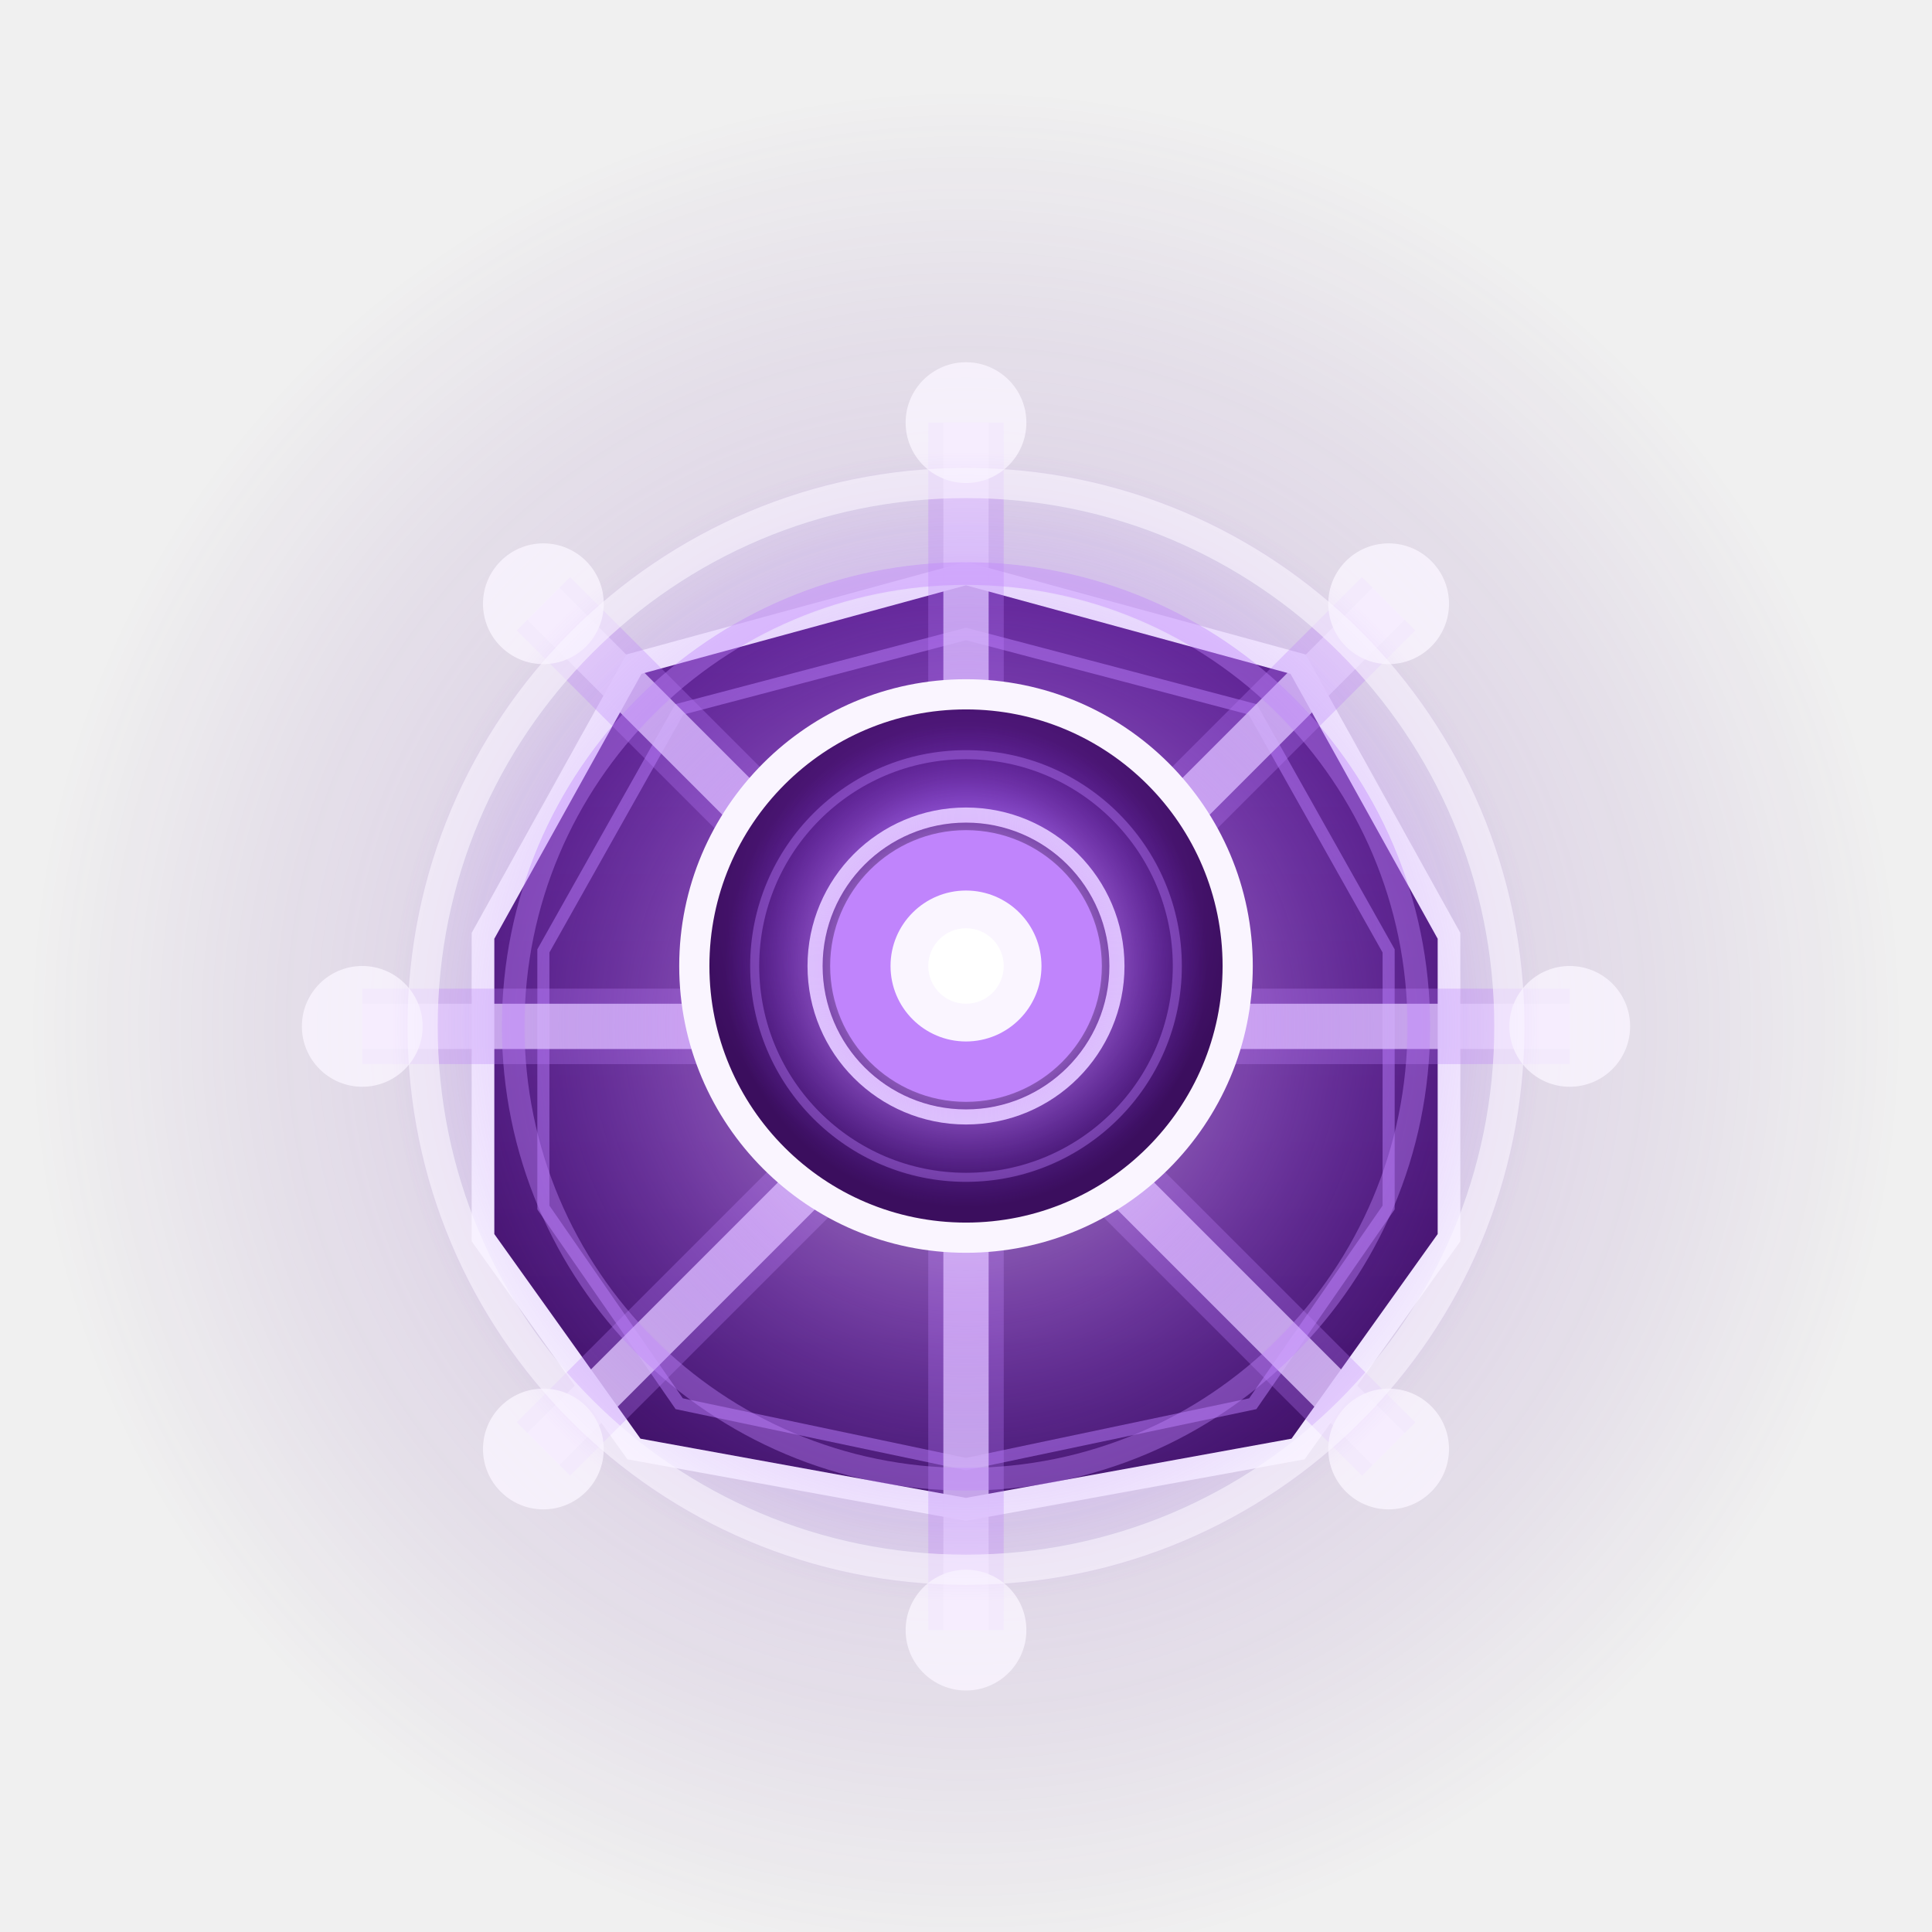
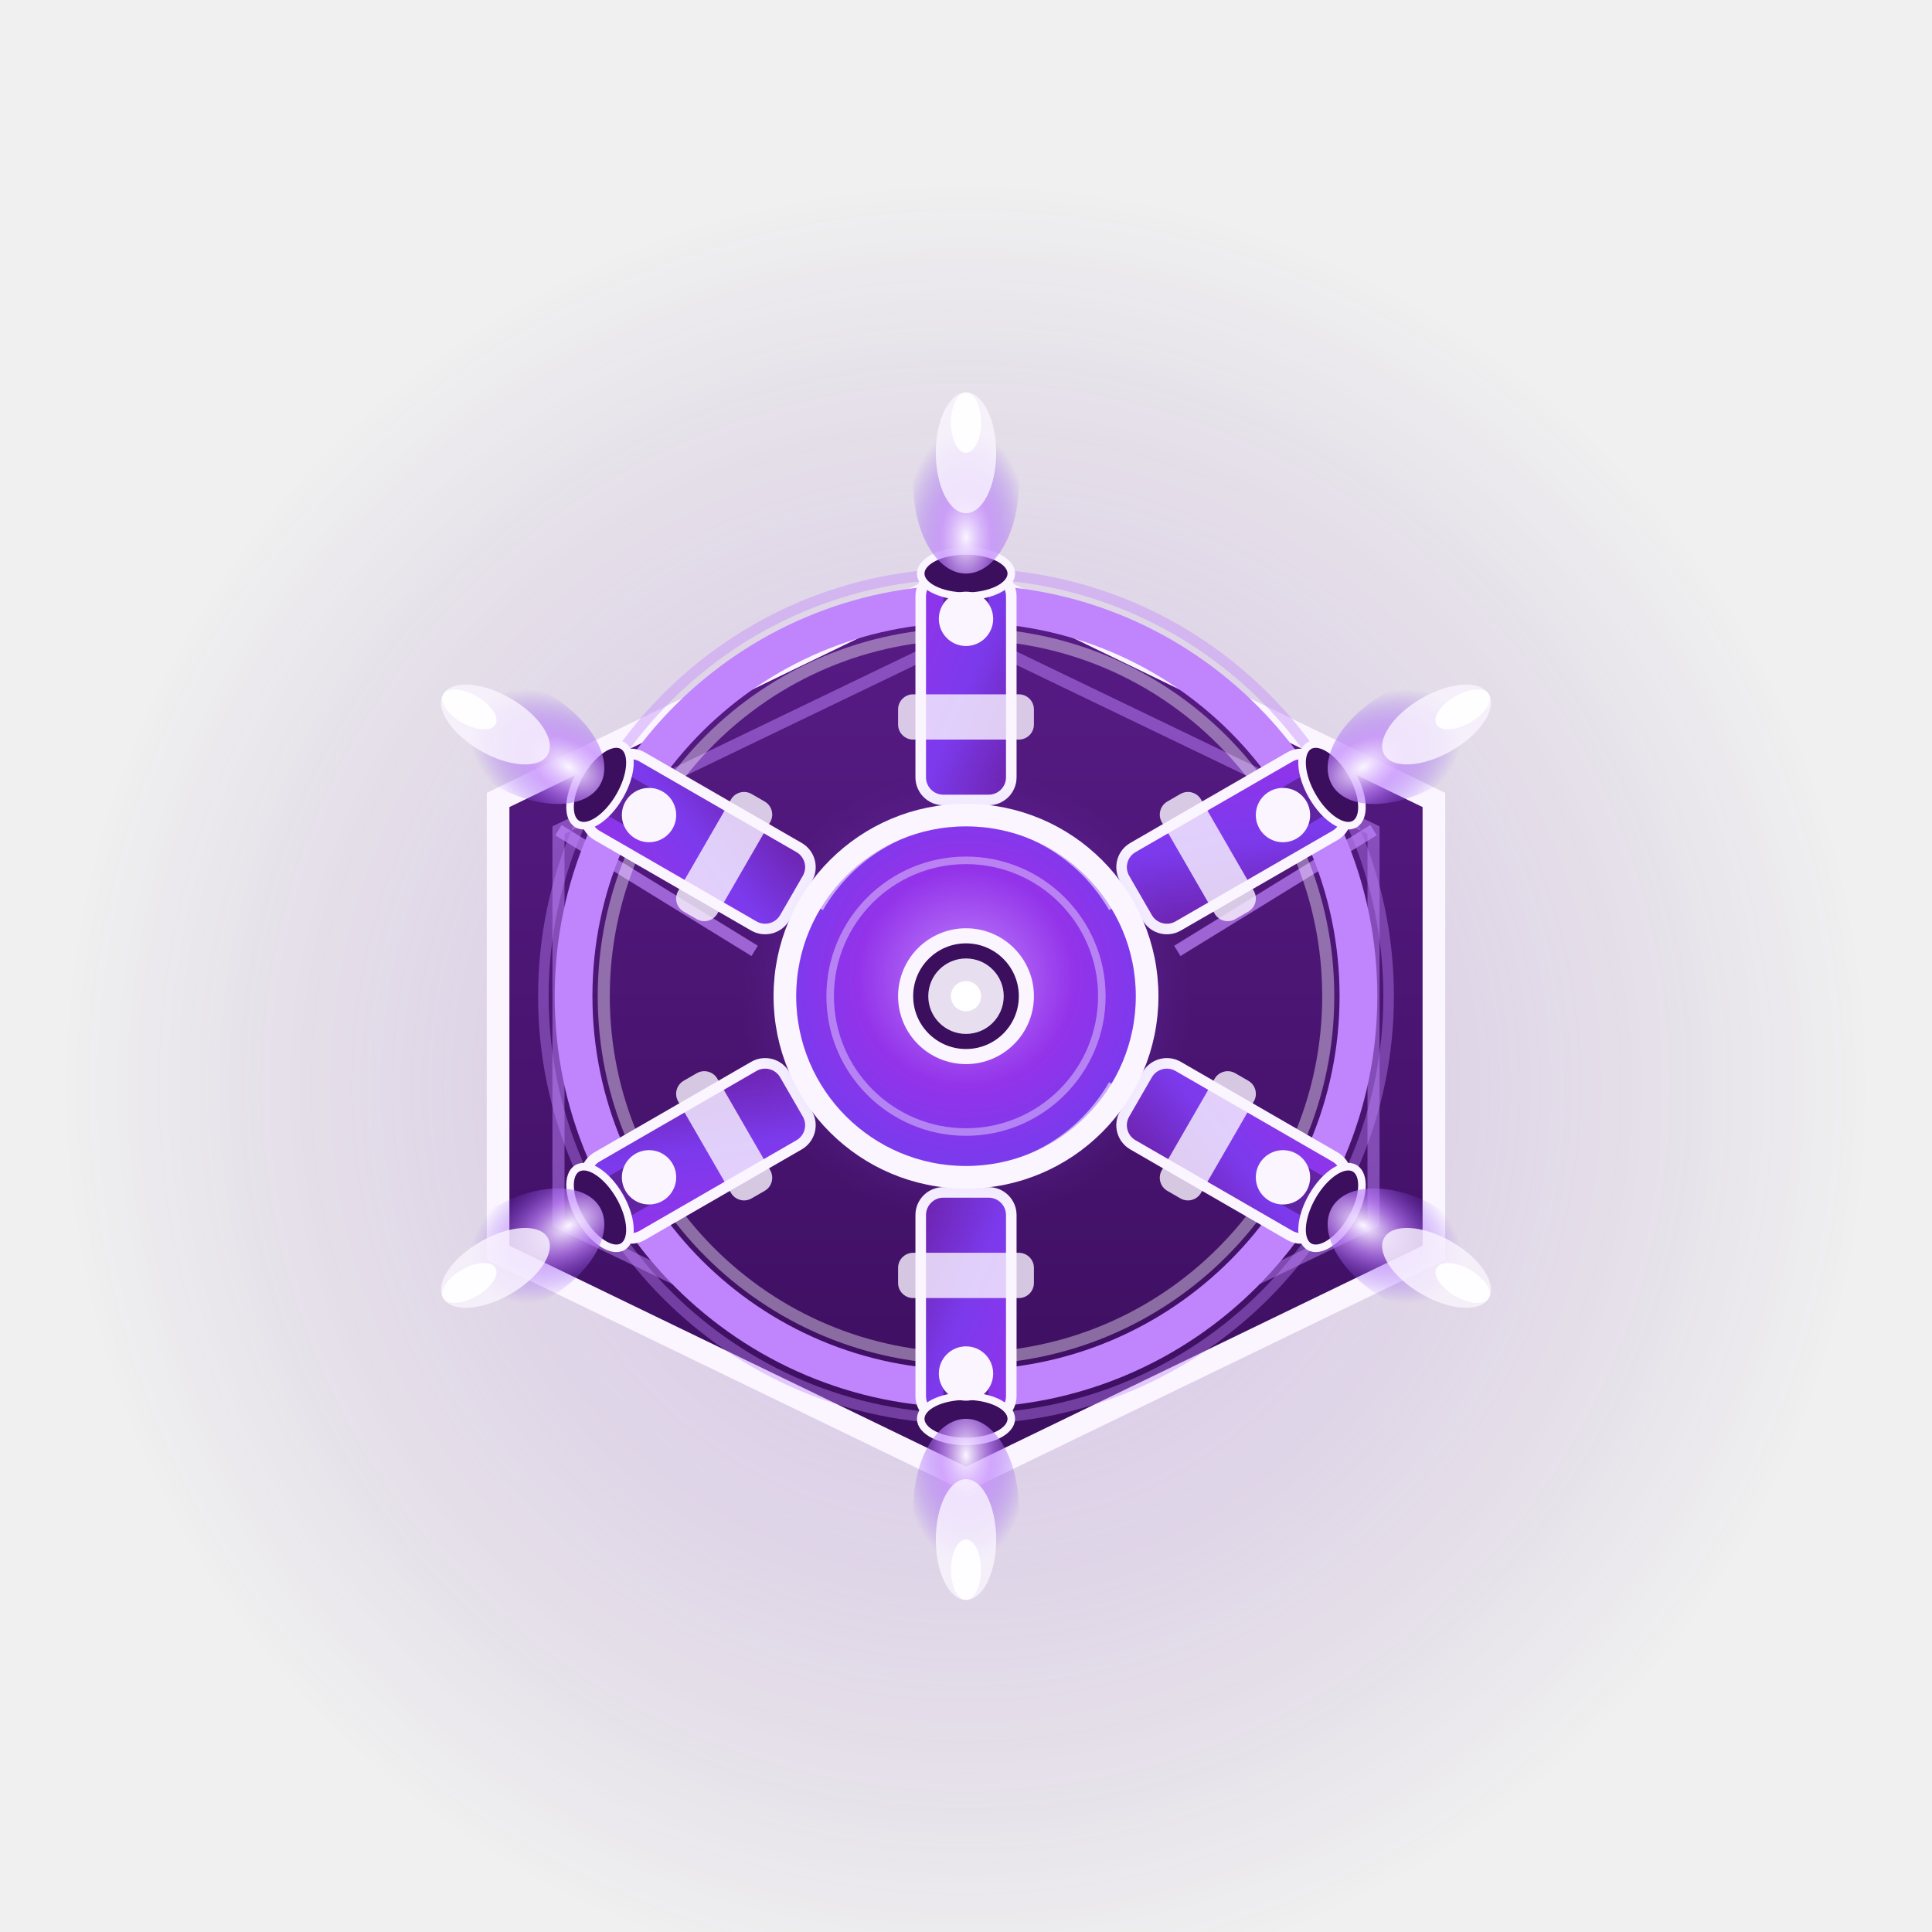
<svg xmlns="http://www.w3.org/2000/svg" viewBox="0 0 128 128">
  <defs>
    <linearGradient id="basePlate" x1="0%" y1="0%" x2="0%" y2="100%">
      <stop offset="0%" stop-color="#581c87" />
      <stop offset="50%" stop-color="#4a1572" />
      <stop offset="100%" stop-color="#3b0e5e" />
    </linearGradient>
-     <radialGradient id="domeMetal" cx="50%" cy="40%" r="50%">
-       <stop offset="0%" stop-color="#7c3aed" />
-       <stop offset="50%" stop-color="#581c87" />
-       <stop offset="100%" stop-color="#3b0e5e" />
-     </radialGradient>
-     <radialGradient id="coreGlow" cx="50%" cy="50%" r="50%">
-       <stop offset="0%" stop-color="#ffffff" stop-opacity="1" />
-       <stop offset="30%" stop-color="#faf5ff" stop-opacity="0.9" />
-       <stop offset="60%" stop-color="#c084fc" stop-opacity="0.5" />
-       <stop offset="100%" stop-color="#7c3aed" stop-opacity="0" />
-     </radialGradient>
-     <radialGradient id="novaRing" cx="50%" cy="50%" r="50%">
-       <stop offset="0%" stop-color="#faf5ff" stop-opacity="0.7" />
-       <stop offset="50%" stop-color="#c084fc" stop-opacity="0.4" />
-       <stop offset="100%" stop-color="#7c3aed" stop-opacity="0" />
+     <linearGradient id="barrelMetal" x1="0%" y1="0%" x2="100%" y2="100%">
+       <stop offset="0%" stop-color="#9333ea" />
+       <stop offset="50%" stop-color="#7c3aed" />
+       <stop offset="100%" stop-color="#6b21a8" />
+     </linearGradient>
+     <radialGradient id="drumGrad" cx="50%" cy="45%" r="50%">
+       <stop offset="0%" stop-color="#c084fc" />
+       <stop offset="60%" stop-color="#9333ea" />
+       <stop offset="100%" stop-color="#7c3aed" />
    </radialGradient>
    <radialGradient id="ambientGlow" cx="50%" cy="50%" r="50%">
      <stop offset="0%" stop-color="#c084fc" stop-opacity="0.35" />
      <stop offset="100%" stop-color="#581c87" stop-opacity="0" />
    </radialGradient>
+     <radialGradient id="muzzleFlash" cx="50%" cy="80%" r="60%">
+       <stop offset="0%" stop-color="#faf5ff" stop-opacity="1" />
+       <stop offset="40%" stop-color="#c084fc" stop-opacity="0.7" />
+       <stop offset="100%" stop-color="#7c3aed" stop-opacity="0" />
+     </radialGradient>
+     <radialGradient id="drumPeak" cx="50%" cy="50%" r="50%">
+       <stop offset="0%" stop-color="#faf5ff" stop-opacity="0.5" />
+       <stop offset="50%" stop-color="#c084fc" stop-opacity="0.25" />
+       <stop offset="100%" stop-color="#7c3aed" stop-opacity="0" />
+     </radialGradient>
  </defs>
-   <circle cx="64" cy="68" r="62" fill="url(#ambientGlow)" />
-   <polygon points="64,38 86,44 96,62 96,82 86,96 64,100 42,96 32,82 32,62 42,44" fill="url(#basePlate)" stroke="#faf5ff" stroke-width="1.5" />
-   <polygon points="64,42 83,47 92,63 92,80 83,93 64,97 45,93 36,80 36,63 45,47" fill="none" stroke="#c084fc" stroke-width="0.8" opacity="0.5" />
-   <line x1="64" y1="68" x2="64" y2="28" stroke="#faf5ff" stroke-width="3" opacity="0.8" />
-   <line x1="64" y1="68" x2="92" y2="40" stroke="#faf5ff" stroke-width="3" opacity="0.8" />
-   <line x1="64" y1="68" x2="104" y2="68" stroke="#faf5ff" stroke-width="3" opacity="0.8" />
-   <line x1="64" y1="68" x2="92" y2="96" stroke="#faf5ff" stroke-width="3" opacity="0.8" />
-   <line x1="64" y1="68" x2="64" y2="108" stroke="#faf5ff" stroke-width="3" opacity="0.8" />
-   <line x1="64" y1="68" x2="36" y2="96" stroke="#faf5ff" stroke-width="3" opacity="0.8" />
-   <line x1="64" y1="68" x2="24" y2="68" stroke="#faf5ff" stroke-width="3" opacity="0.8" />
-   <line x1="64" y1="68" x2="36" y2="40" stroke="#faf5ff" stroke-width="3" opacity="0.8" />
-   <line x1="64" y1="68" x2="64" y2="28" stroke="#c084fc" stroke-width="5" opacity="0.3" />
-   <line x1="64" y1="68" x2="92" y2="40" stroke="#c084fc" stroke-width="5" opacity="0.3" />
-   <line x1="64" y1="68" x2="104" y2="68" stroke="#c084fc" stroke-width="5" opacity="0.3" />
-   <line x1="64" y1="68" x2="92" y2="96" stroke="#c084fc" stroke-width="5" opacity="0.3" />
-   <line x1="64" y1="68" x2="64" y2="108" stroke="#c084fc" stroke-width="5" opacity="0.3" />
-   <line x1="64" y1="68" x2="36" y2="96" stroke="#c084fc" stroke-width="5" opacity="0.3" />
-   <line x1="64" y1="68" x2="24" y2="68" stroke="#c084fc" stroke-width="5" opacity="0.3" />
-   <line x1="64" y1="68" x2="36" y2="40" stroke="#c084fc" stroke-width="5" opacity="0.3" />
-   <circle cx="64" cy="28" r="4" fill="#faf5ff" opacity="0.8" />
-   <circle cx="92" cy="40" r="4" fill="#faf5ff" opacity="0.8" />
-   <circle cx="104" cy="68" r="4" fill="#faf5ff" opacity="0.8" />
-   <circle cx="92" cy="96" r="4" fill="#faf5ff" opacity="0.8" />
-   <circle cx="64" cy="108" r="4" fill="#faf5ff" opacity="0.8" />
-   <circle cx="36" cy="96" r="4" fill="#faf5ff" opacity="0.8" />
-   <circle cx="24" cy="68" r="4" fill="#faf5ff" opacity="0.8" />
-   <circle cx="36" cy="40" r="4" fill="#faf5ff" opacity="0.8" />
-   <circle cx="64" cy="68" r="38" fill="url(#novaRing)" />
-   <circle cx="64" cy="68" r="36" fill="none" stroke="#faf5ff" stroke-width="2" opacity="0.6" />
-   <circle cx="64" cy="68" r="30" fill="none" stroke="#c084fc" stroke-width="1.5" opacity="0.4" />
-   <circle cx="64" cy="64" r="18" fill="url(#domeMetal)" stroke="#faf5ff" stroke-width="2" />
-   <circle cx="64" cy="64" r="14" fill="none" stroke="#c084fc" stroke-width="0.6" opacity="0.4" />
-   <circle cx="64" cy="64" r="10" fill="#3b0e5e" stroke="#faf5ff" stroke-width="1" />
-   <circle cx="64" cy="64" r="16" fill="url(#coreGlow)" />
-   <circle cx="64" cy="64" r="9" fill="#c084fc" opacity="1" />
-   <circle cx="64" cy="64" r="5" fill="#faf5ff" opacity="1" />
-   <circle cx="64" cy="64" r="2.5" fill="#ffffff" opacity="1" />
+   <circle cx="64" cy="72" r="60" fill="url(#ambientGlow)" />
+   <polygon points="64,38 95,53 95,83 64,98 33,83 33,53" fill="url(#basePlate)" stroke="#faf5ff" stroke-width="1.5" />
+   <polygon points="64,42 91,55 91,81 64,94 37,81 37,55" fill="none" stroke="#c084fc" stroke-width="0.8" opacity="0.5" />
+   <line x1="37" y1="55" x2="50" y2="63" stroke="#c084fc" stroke-width="0.8" opacity="0.7" />
+   <line x1="91" y1="55" x2="78" y2="63" stroke="#c084fc" stroke-width="0.8" opacity="0.7" />
+   <line x1="64" y1="94" x2="64" y2="82" stroke="#c084fc" stroke-width="0.8" opacity="0.7" />
+   <circle cx="64" cy="66" r="26" fill="none" stroke="#c084fc" stroke-width="2.5" />
+   <circle cx="64" cy="66" r="24" fill="none" stroke="#faf5ff" stroke-width="0.8" opacity="0.4" />
+   <circle cx="64" cy="66" r="28" fill="none" stroke="#c084fc" stroke-width="0.7" opacity="0.4" />
+   <g transform="rotate(0, 64, 66)">
+     <rect x="61" y="38" width="6" height="15" rx="1.5" fill="url(#barrelMetal)" stroke="#faf5ff" stroke-width="0.7" />
+     <rect x="62.5" y="38" width="3" height="4" rx="1" fill="#4a1572" opacity="0.6" />
+     <ellipse cx="64" cy="38" rx="3" ry="1.5" fill="#3b0e5e" stroke="#faf5ff" stroke-width="0.5" />
+     <rect x="59.5" y="46" width="9" height="3" rx="1" fill="#faf5ff" opacity="0.8" />
+     <ellipse cx="64" cy="32" rx="3.5" ry="6" fill="url(#muzzleFlash)" />
+     <ellipse cx="64" cy="30" rx="2" ry="4" fill="#faf5ff" opacity="0.8" />
+     <ellipse cx="64" cy="28" rx="1" ry="2" fill="#ffffff" opacity="0.9" />
+   </g>
+   <g transform="rotate(60, 64, 66)">
+     <rect x="61" y="38" width="6" height="15" rx="1.5" fill="url(#barrelMetal)" stroke="#faf5ff" stroke-width="0.7" />
+     <rect x="62.5" y="38" width="3" height="4" rx="1" fill="#4a1572" opacity="0.6" />
+     <ellipse cx="64" cy="38" rx="3" ry="1.5" fill="#3b0e5e" stroke="#faf5ff" stroke-width="0.5" />
+     <rect x="59.5" y="46" width="9" height="3" rx="1" fill="#faf5ff" opacity="0.8" />
+     <ellipse cx="64" cy="32" rx="3.5" ry="6" fill="url(#muzzleFlash)" />
+     <ellipse cx="64" cy="30" rx="2" ry="4" fill="#faf5ff" opacity="0.8" />
+     <ellipse cx="64" cy="28" rx="1" ry="2" fill="#ffffff" opacity="0.9" />
+   </g>
+   <g transform="rotate(120, 64, 66)">
+     <rect x="61" y="38" width="6" height="15" rx="1.5" fill="url(#barrelMetal)" stroke="#faf5ff" stroke-width="0.7" />
+     <rect x="62.5" y="38" width="3" height="4" rx="1" fill="#4a1572" opacity="0.6" />
+     <ellipse cx="64" cy="38" rx="3" ry="1.5" fill="#3b0e5e" stroke="#faf5ff" stroke-width="0.5" />
+     <rect x="59.5" y="46" width="9" height="3" rx="1" fill="#faf5ff" opacity="0.8" />
+     <ellipse cx="64" cy="32" rx="3.5" ry="6" fill="url(#muzzleFlash)" />
+     <ellipse cx="64" cy="30" rx="2" ry="4" fill="#faf5ff" opacity="0.8" />
+     <ellipse cx="64" cy="28" rx="1" ry="2" fill="#ffffff" opacity="0.9" />
+   </g>
+   <g transform="rotate(180, 64, 66)">
+     <rect x="61" y="38" width="6" height="15" rx="1.5" fill="url(#barrelMetal)" stroke="#faf5ff" stroke-width="0.7" />
+     <rect x="62.5" y="38" width="3" height="4" rx="1" fill="#4a1572" opacity="0.6" />
+     <ellipse cx="64" cy="38" rx="3" ry="1.5" fill="#3b0e5e" stroke="#faf5ff" stroke-width="0.5" />
+     <rect x="59.5" y="46" width="9" height="3" rx="1" fill="#faf5ff" opacity="0.8" />
+     <ellipse cx="64" cy="32" rx="3.5" ry="6" fill="url(#muzzleFlash)" />
+     <ellipse cx="64" cy="30" rx="2" ry="4" fill="#faf5ff" opacity="0.8" />
+     <ellipse cx="64" cy="28" rx="1" ry="2" fill="#ffffff" opacity="0.9" />
+   </g>
+   <g transform="rotate(240, 64, 66)">
+     <rect x="61" y="38" width="6" height="15" rx="1.5" fill="url(#barrelMetal)" stroke="#faf5ff" stroke-width="0.7" />
+     <rect x="62.5" y="38" width="3" height="4" rx="1" fill="#4a1572" opacity="0.6" />
+     <ellipse cx="64" cy="38" rx="3" ry="1.5" fill="#3b0e5e" stroke="#faf5ff" stroke-width="0.5" />
+     <rect x="59.5" y="46" width="9" height="3" rx="1" fill="#faf5ff" opacity="0.8" />
+     <ellipse cx="64" cy="32" rx="3.5" ry="6" fill="url(#muzzleFlash)" />
+     <ellipse cx="64" cy="30" rx="2" ry="4" fill="#faf5ff" opacity="0.8" />
+     <ellipse cx="64" cy="28" rx="1" ry="2" fill="#ffffff" opacity="0.9" />
+   </g>
+   <g transform="rotate(300, 64, 66)">
+     <rect x="61" y="38" width="6" height="15" rx="1.5" fill="url(#barrelMetal)" stroke="#faf5ff" stroke-width="0.7" />
+     <rect x="62.5" y="38" width="3" height="4" rx="1" fill="#4a1572" opacity="0.6" />
+     <ellipse cx="64" cy="38" rx="3" ry="1.5" fill="#3b0e5e" stroke="#faf5ff" stroke-width="0.5" />
+     <rect x="59.5" y="46" width="9" height="3" rx="1" fill="#faf5ff" opacity="0.8" />
+     <ellipse cx="64" cy="32" rx="3.5" ry="6" fill="url(#muzzleFlash)" />
+     <ellipse cx="64" cy="30" rx="2" ry="4" fill="#faf5ff" opacity="0.8" />
+     <ellipse cx="64" cy="28" rx="1" ry="2" fill="#ffffff" opacity="0.9" />
+   </g>
+   <circle cx="64" cy="41" r="1.8" fill="#faf5ff" opacity="1" />
+   <circle cx="85" cy="54" r="1.8" fill="#faf5ff" opacity="1" />
+   <circle cx="85" cy="78" r="1.8" fill="#faf5ff" opacity="1" />
+   <circle cx="64" cy="91" r="1.8" fill="#faf5ff" opacity="1" />
+   <circle cx="43" cy="78" r="1.8" fill="#faf5ff" opacity="1" />
+   <circle cx="43" cy="54" r="1.8" fill="#faf5ff" opacity="1" />
+   <circle cx="64" cy="66" r="15" fill="url(#drumPeak)" />
+   <circle cx="64" cy="66" r="12" fill="url(#drumGrad)" stroke="#faf5ff" stroke-width="1.5" />
+   <circle cx="64" cy="66" r="9" fill="none" stroke="#faf5ff" stroke-width="0.5" opacity="0.4" />
+   <path d="M 64 54 A 12 12 0 0 1 74 60" fill="none" stroke="#faf5ff" stroke-width="1.2" opacity="0.6" />
+   <path d="M 74 72 A 12 12 0 0 1 64 78" fill="none" stroke="#faf5ff" stroke-width="1.2" opacity="0.6" />
+   <path d="M 54 60 A 12 12 0 0 1 64 54" fill="none" stroke="#faf5ff" stroke-width="1.2" opacity="0.6" />
+   <circle cx="64" cy="66" r="4" fill="#3b0e5e" stroke="#faf5ff" stroke-width="1" />
+   <circle cx="64" cy="66" r="2.5" fill="#faf5ff" opacity="0.9" />
+   <circle cx="64" cy="66" r="1" fill="#ffffff" opacity="1" />
</svg>
